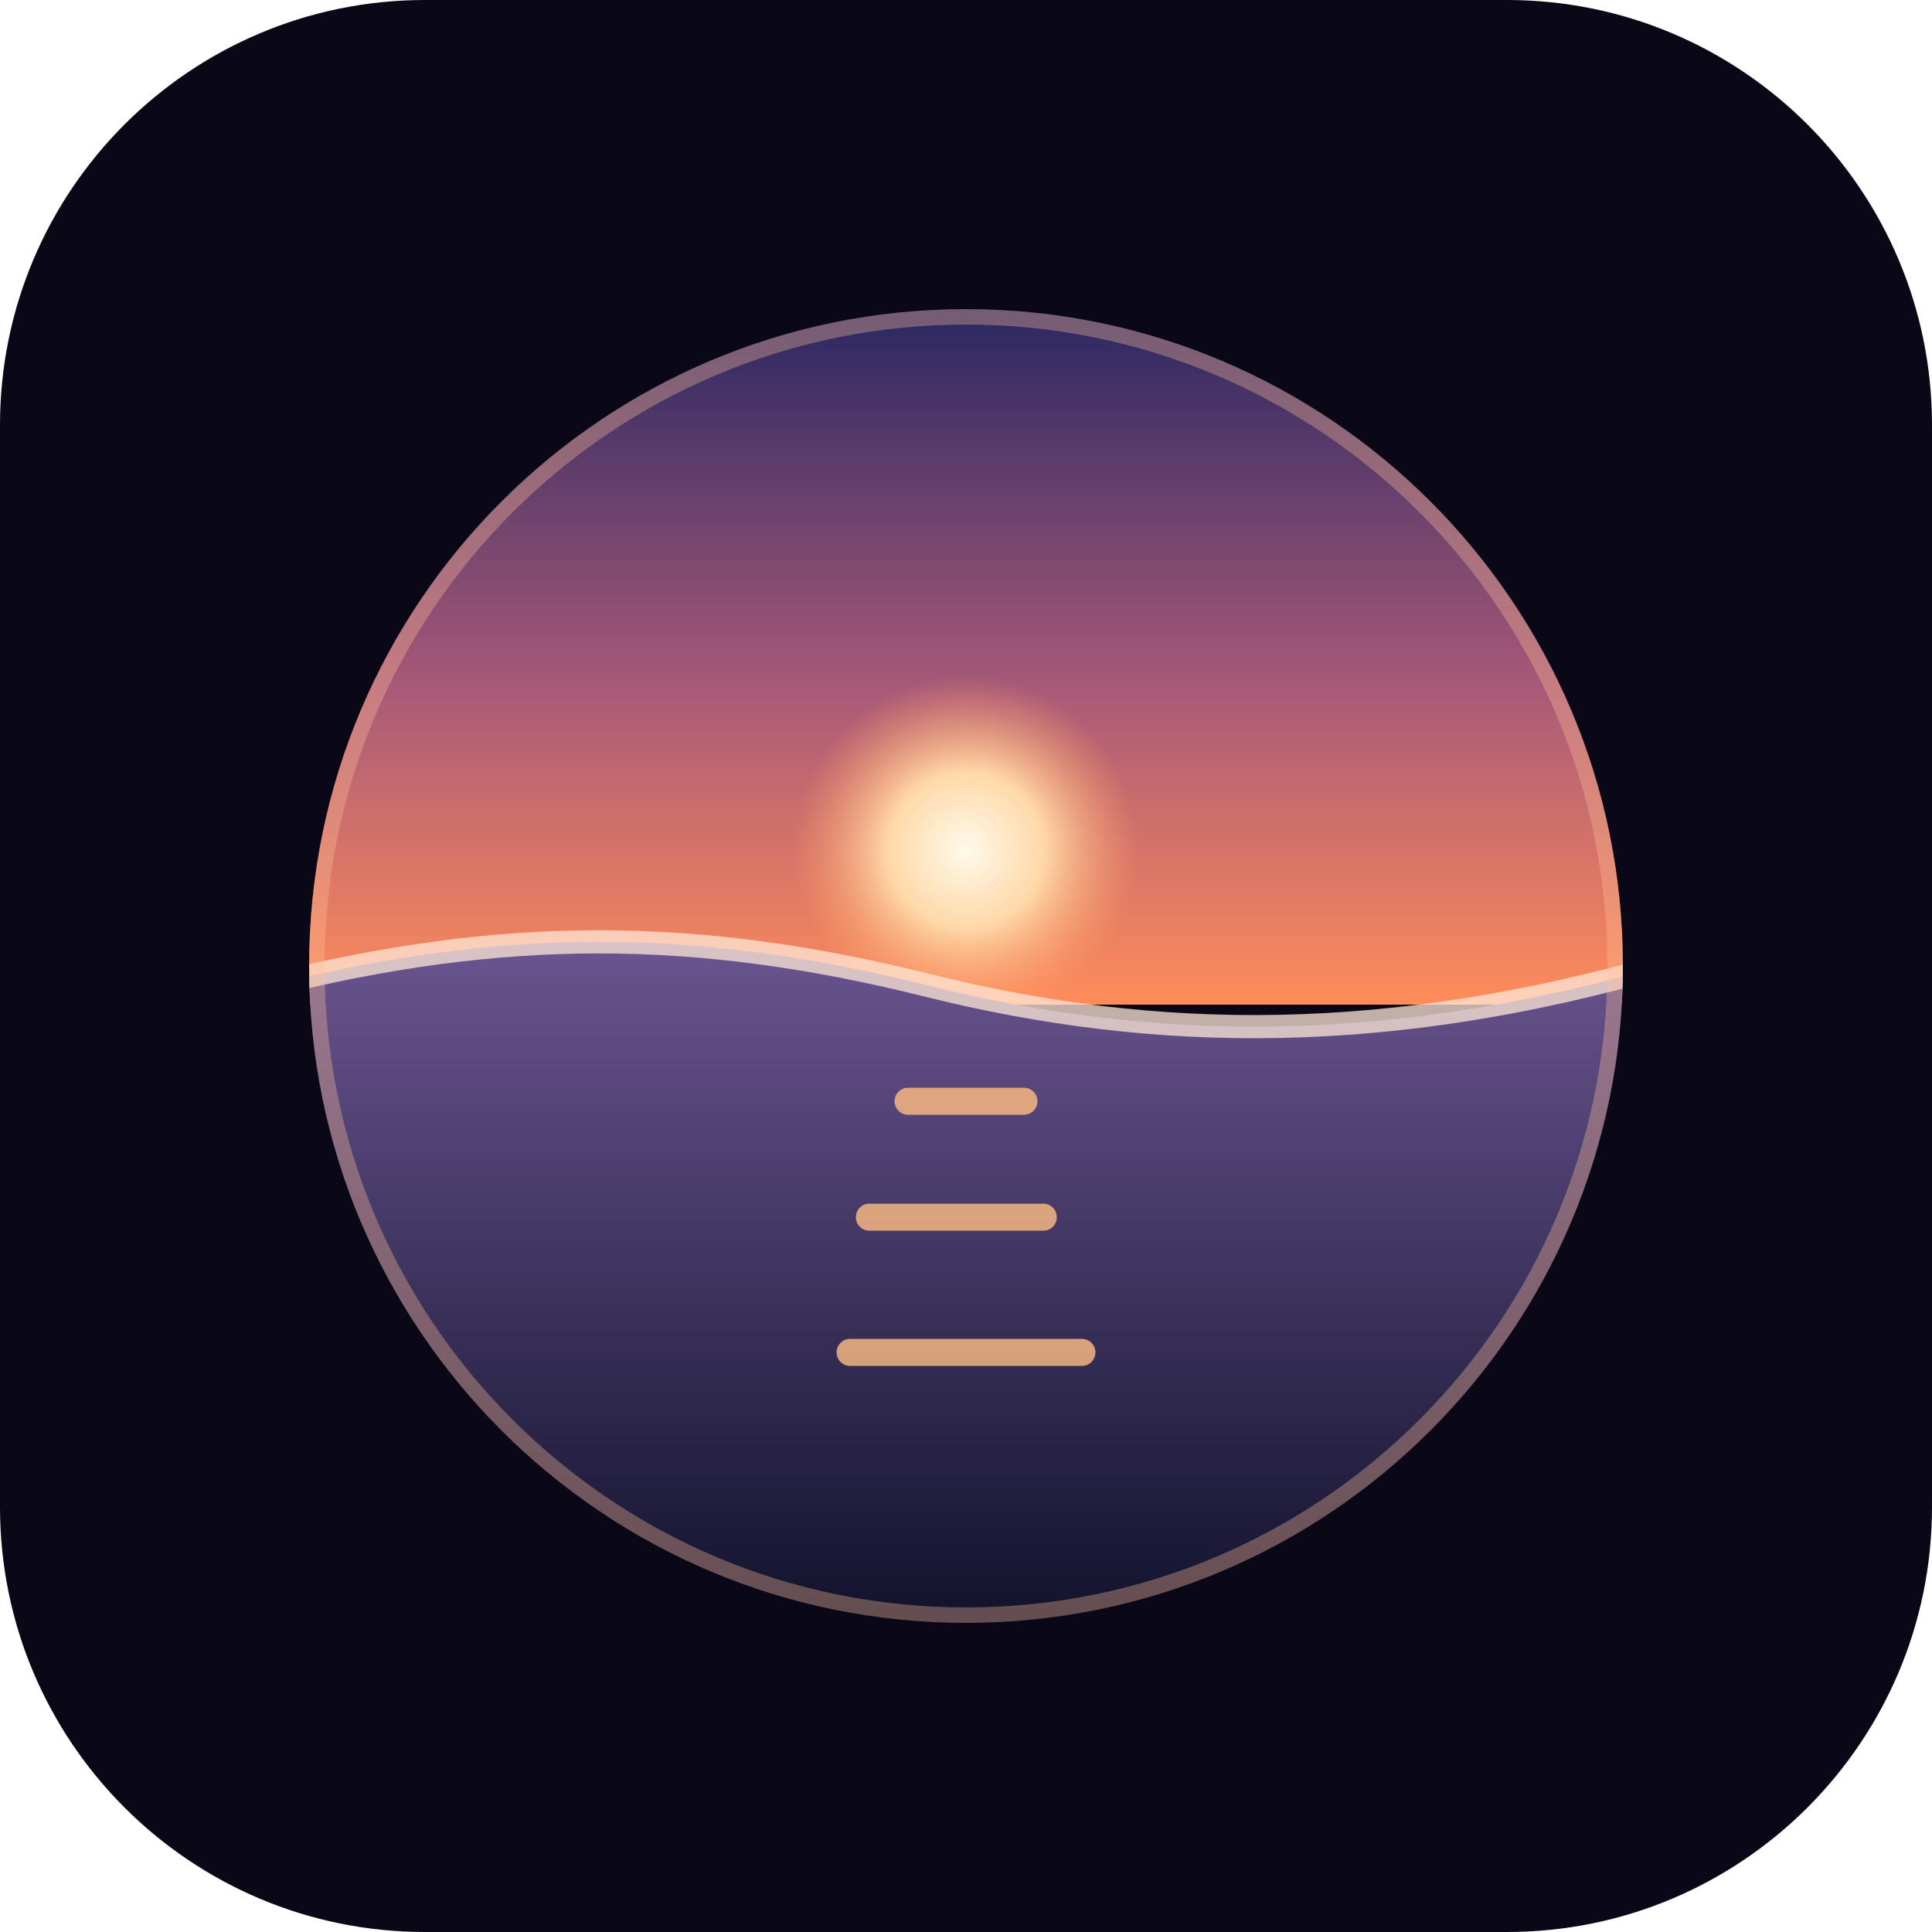
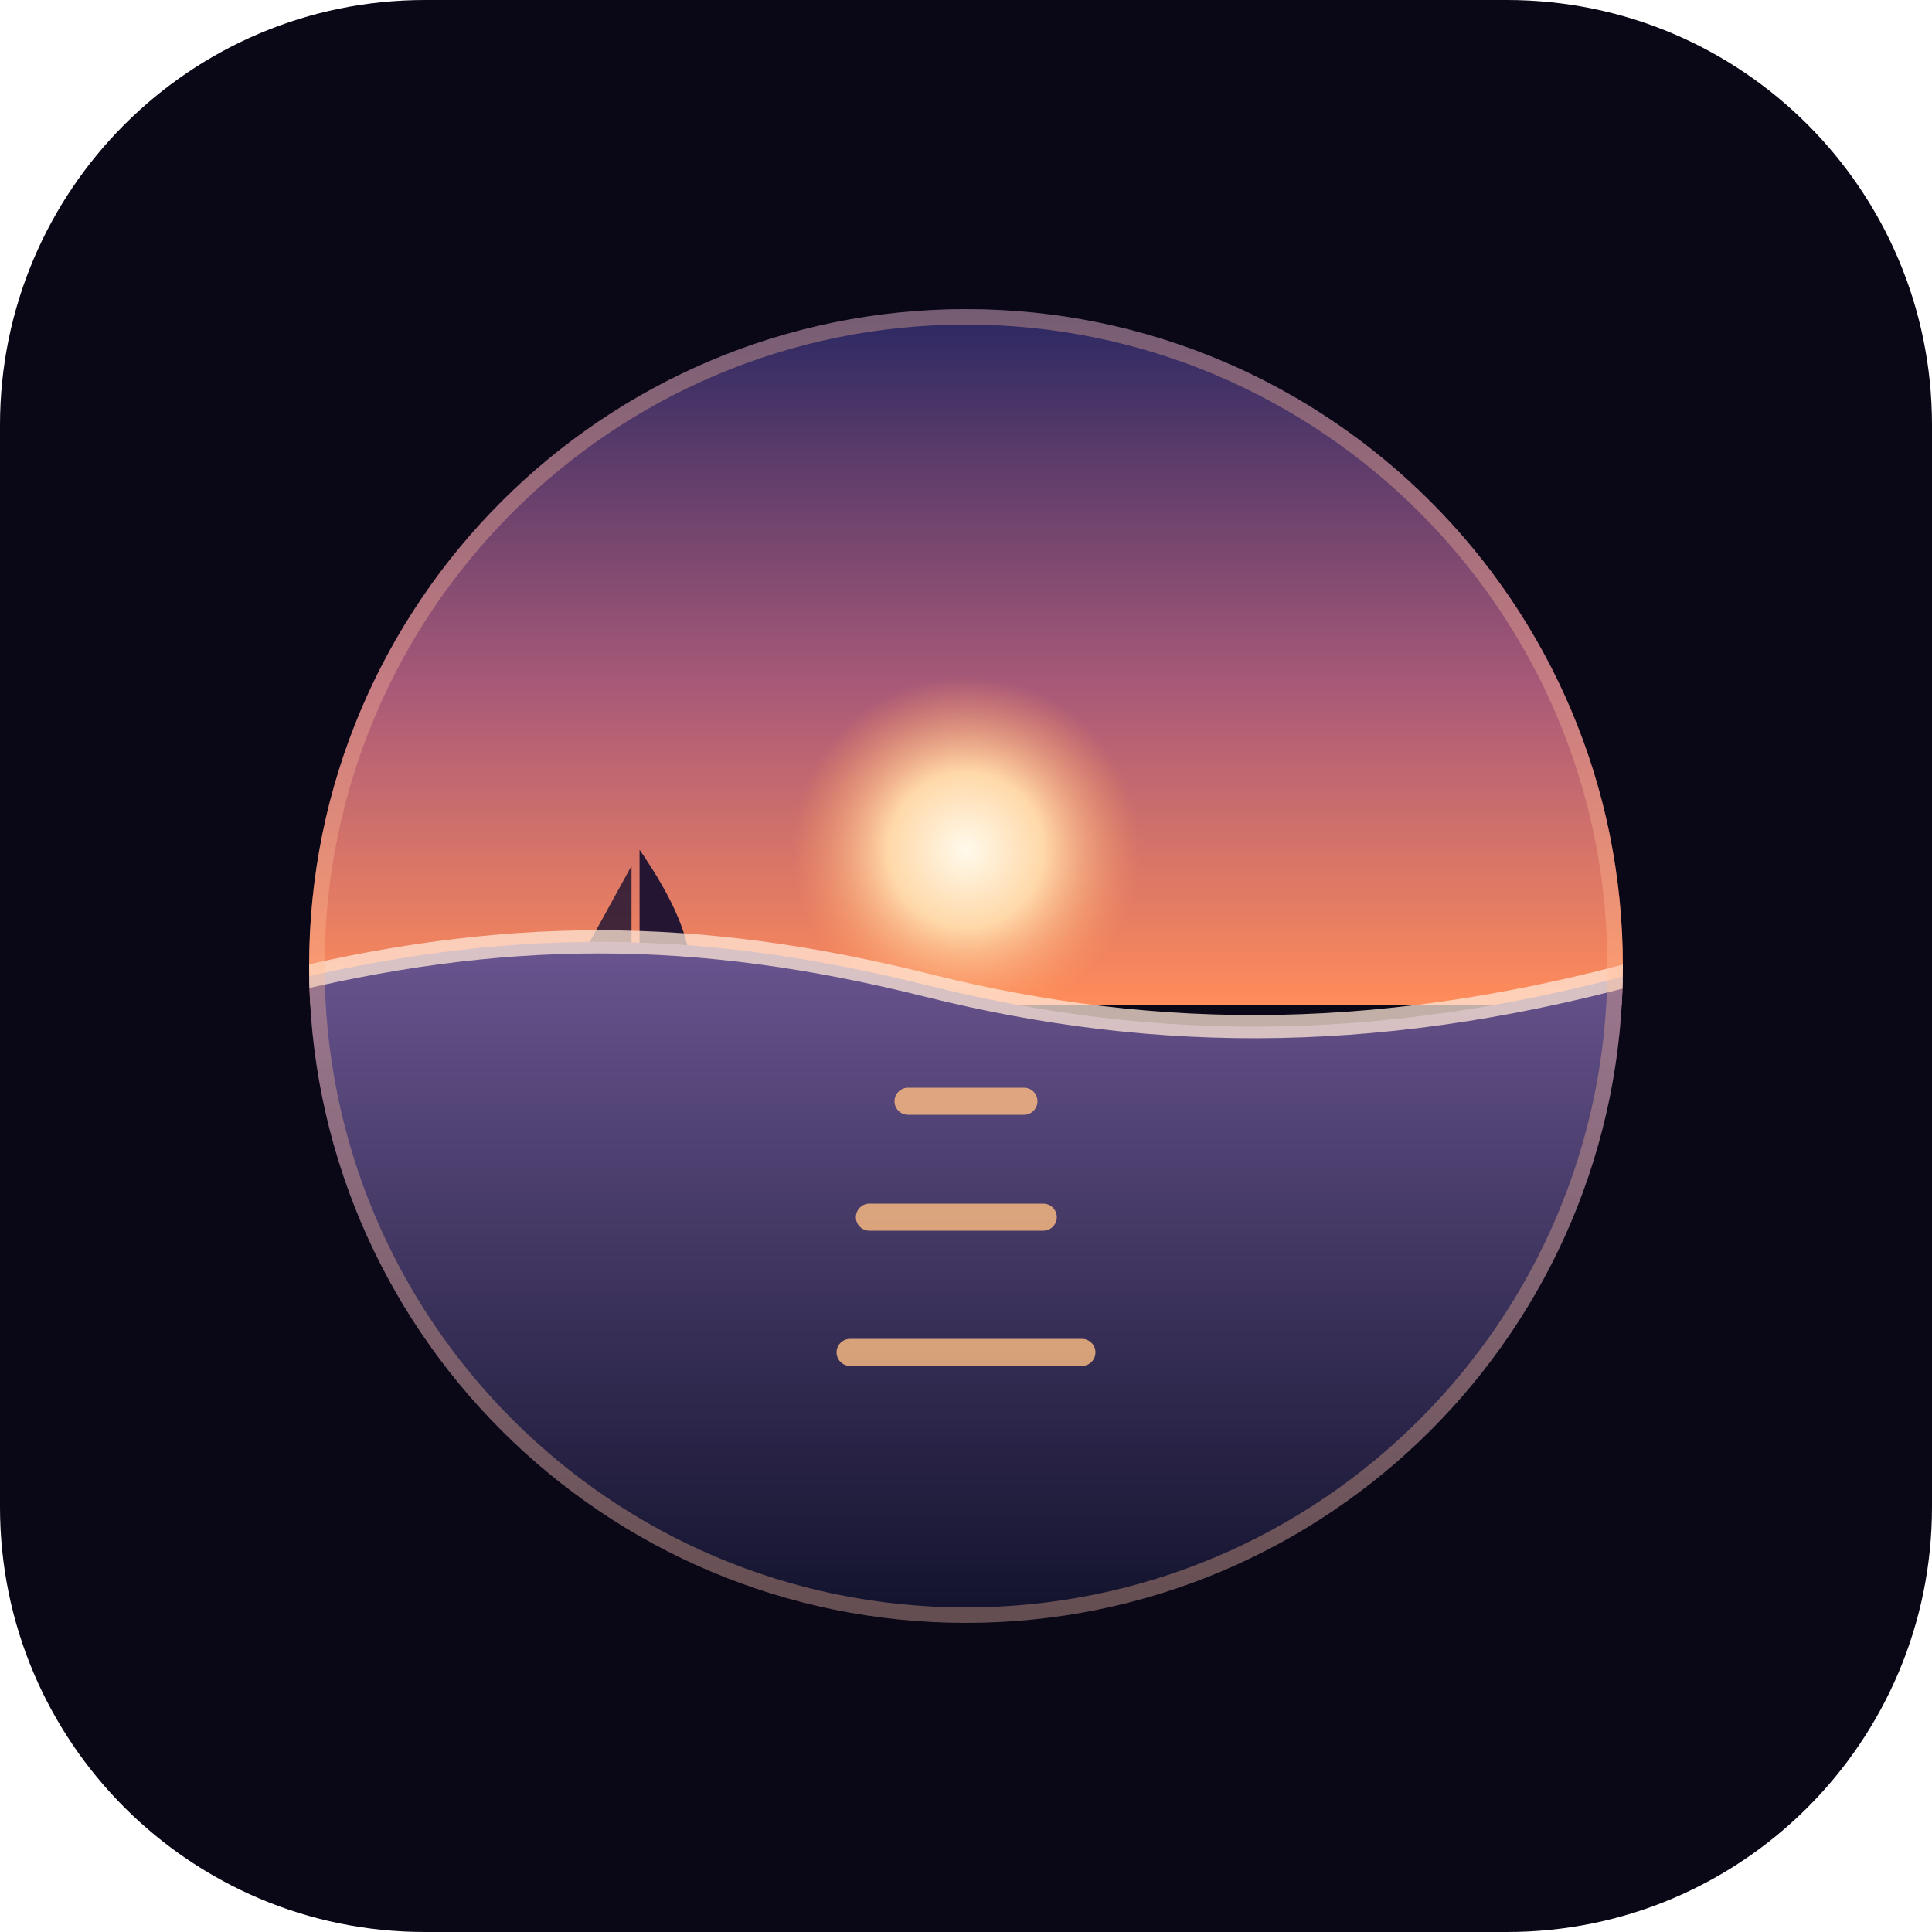
<svg xmlns="http://www.w3.org/2000/svg" viewBox="0 0 100 100">
  <defs>
    <clipPath id="o">
      <circle cx="50" cy="50" r="34" />
    </clipPath>
    <linearGradient id="sky" x1="0" y1="0" x2="0" y2="1">
      <stop offset="0" stop-color="#2a2862" />
      <stop offset=".55" stop-color="#aa5a78" />
      <stop offset="1" stop-color="#ff8c5a" />
    </linearGradient>
    <linearGradient id="sea" x1="0" y1="0" x2="0" y2="1">
      <stop offset="0" stop-color="#6a5590" />
      <stop offset="1" stop-color="#0c0e26" />
    </linearGradient>
    <radialGradient id="sun">
      <stop offset="0" stop-color="#fffaeb" />
      <stop offset=".45" stop-color="#ffd8a8" />
      <stop offset="1" stop-color="#ffa064" stop-opacity="0" />
    </radialGradient>
  </defs>
  <rect width="100" height="100" rx="22" fill="#0a0716" />
  <g clip-path="url(#o)">
    <rect x="16" y="16" width="68" height="36" fill="url(#sky)" />
    <circle cx="50" cy="44" r="9" fill="url(#sun)" />
+     <g transform="translate(33 49.6) scale(5.2)" fill="#241632">
+       <path d="M-.6 0H.62L.45.16H-.42Z" />
+       <path d="M.02-1.08Q.42-.5.5-.1H.02Z" />
+       <path d="M-.06-.92V-.12H-.5Z" fill-opacity=".85" />
+     </g>
    <path d="M14 51 C 26 48, 36 48, 48 51 S 72 54, 86 50 V86 H14 Z" fill="url(#sea)" />
    <path d="M14 51 C 26 48, 36 48, 48 51 S 72 54, 86 50" fill="none" stroke="#ffe6d7" stroke-opacity=".75" stroke-width="1.2" />
    <g stroke="#ffbe82" stroke-linecap="round" stroke-width="1.4">
      <path d="M47 57h6M45 63h9M44 70h12" stroke-opacity=".8" />
    </g>
  </g>
  <circle cx="50" cy="50" r="33.6" fill="none" stroke="#ffbe96" stroke-opacity=".35" stroke-width=".8" />
</svg>
